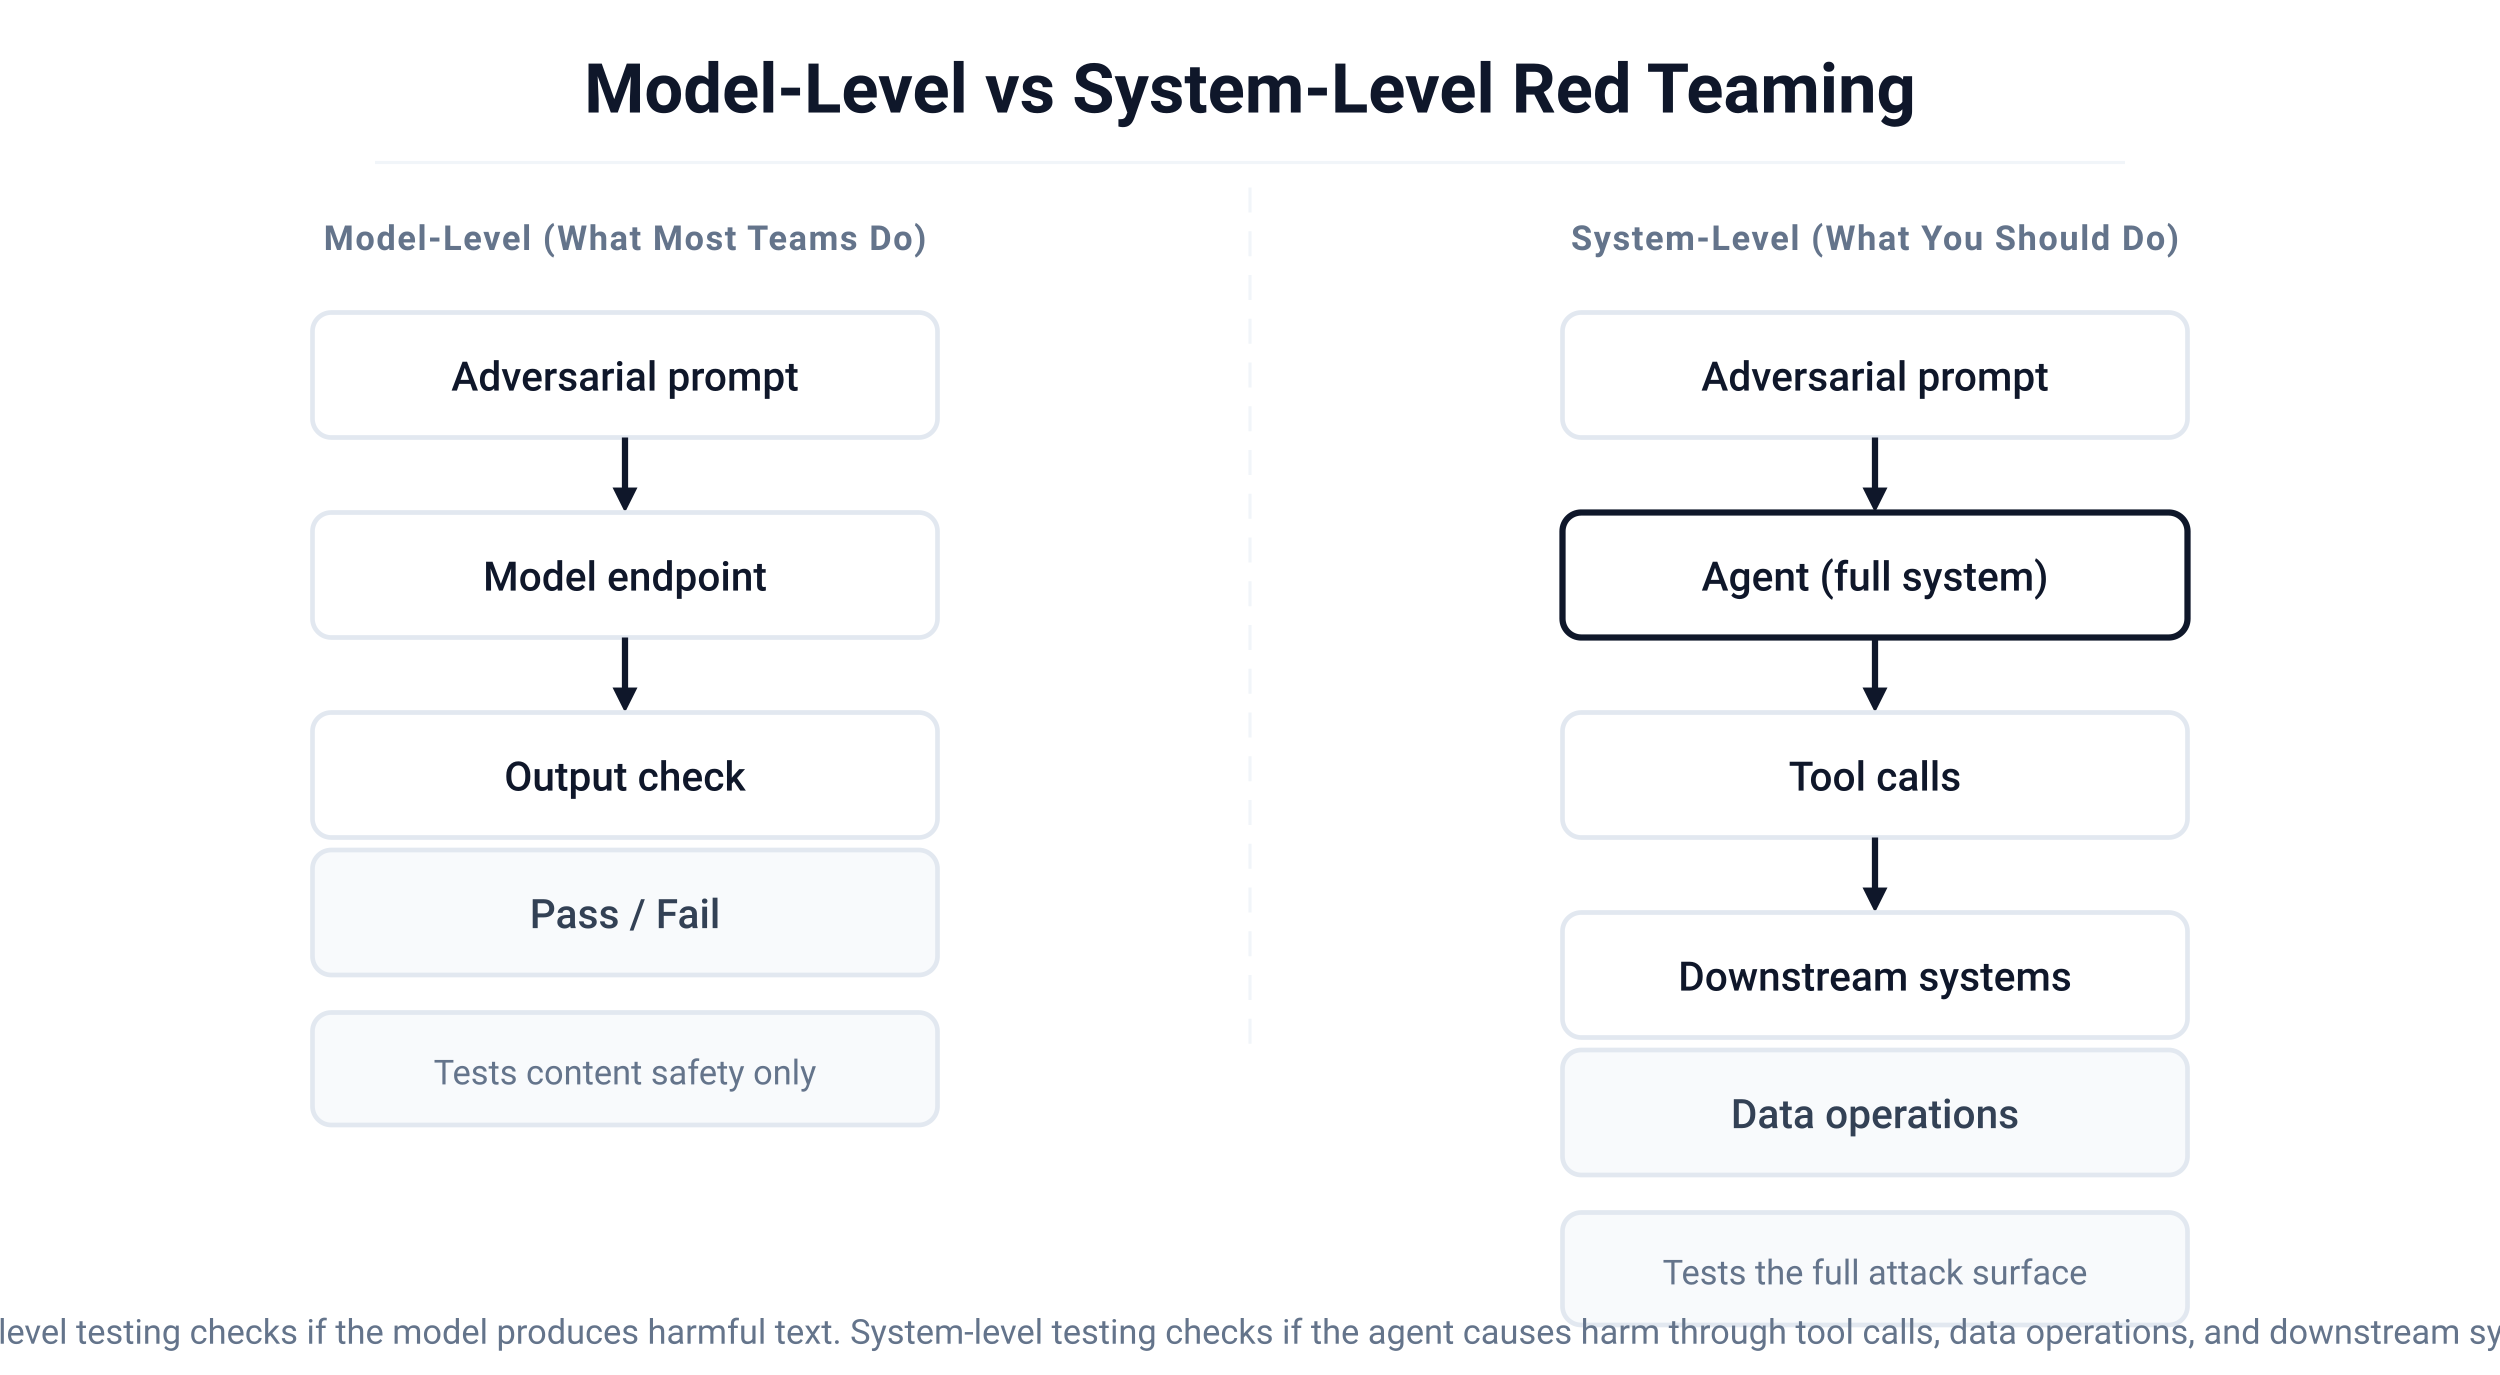
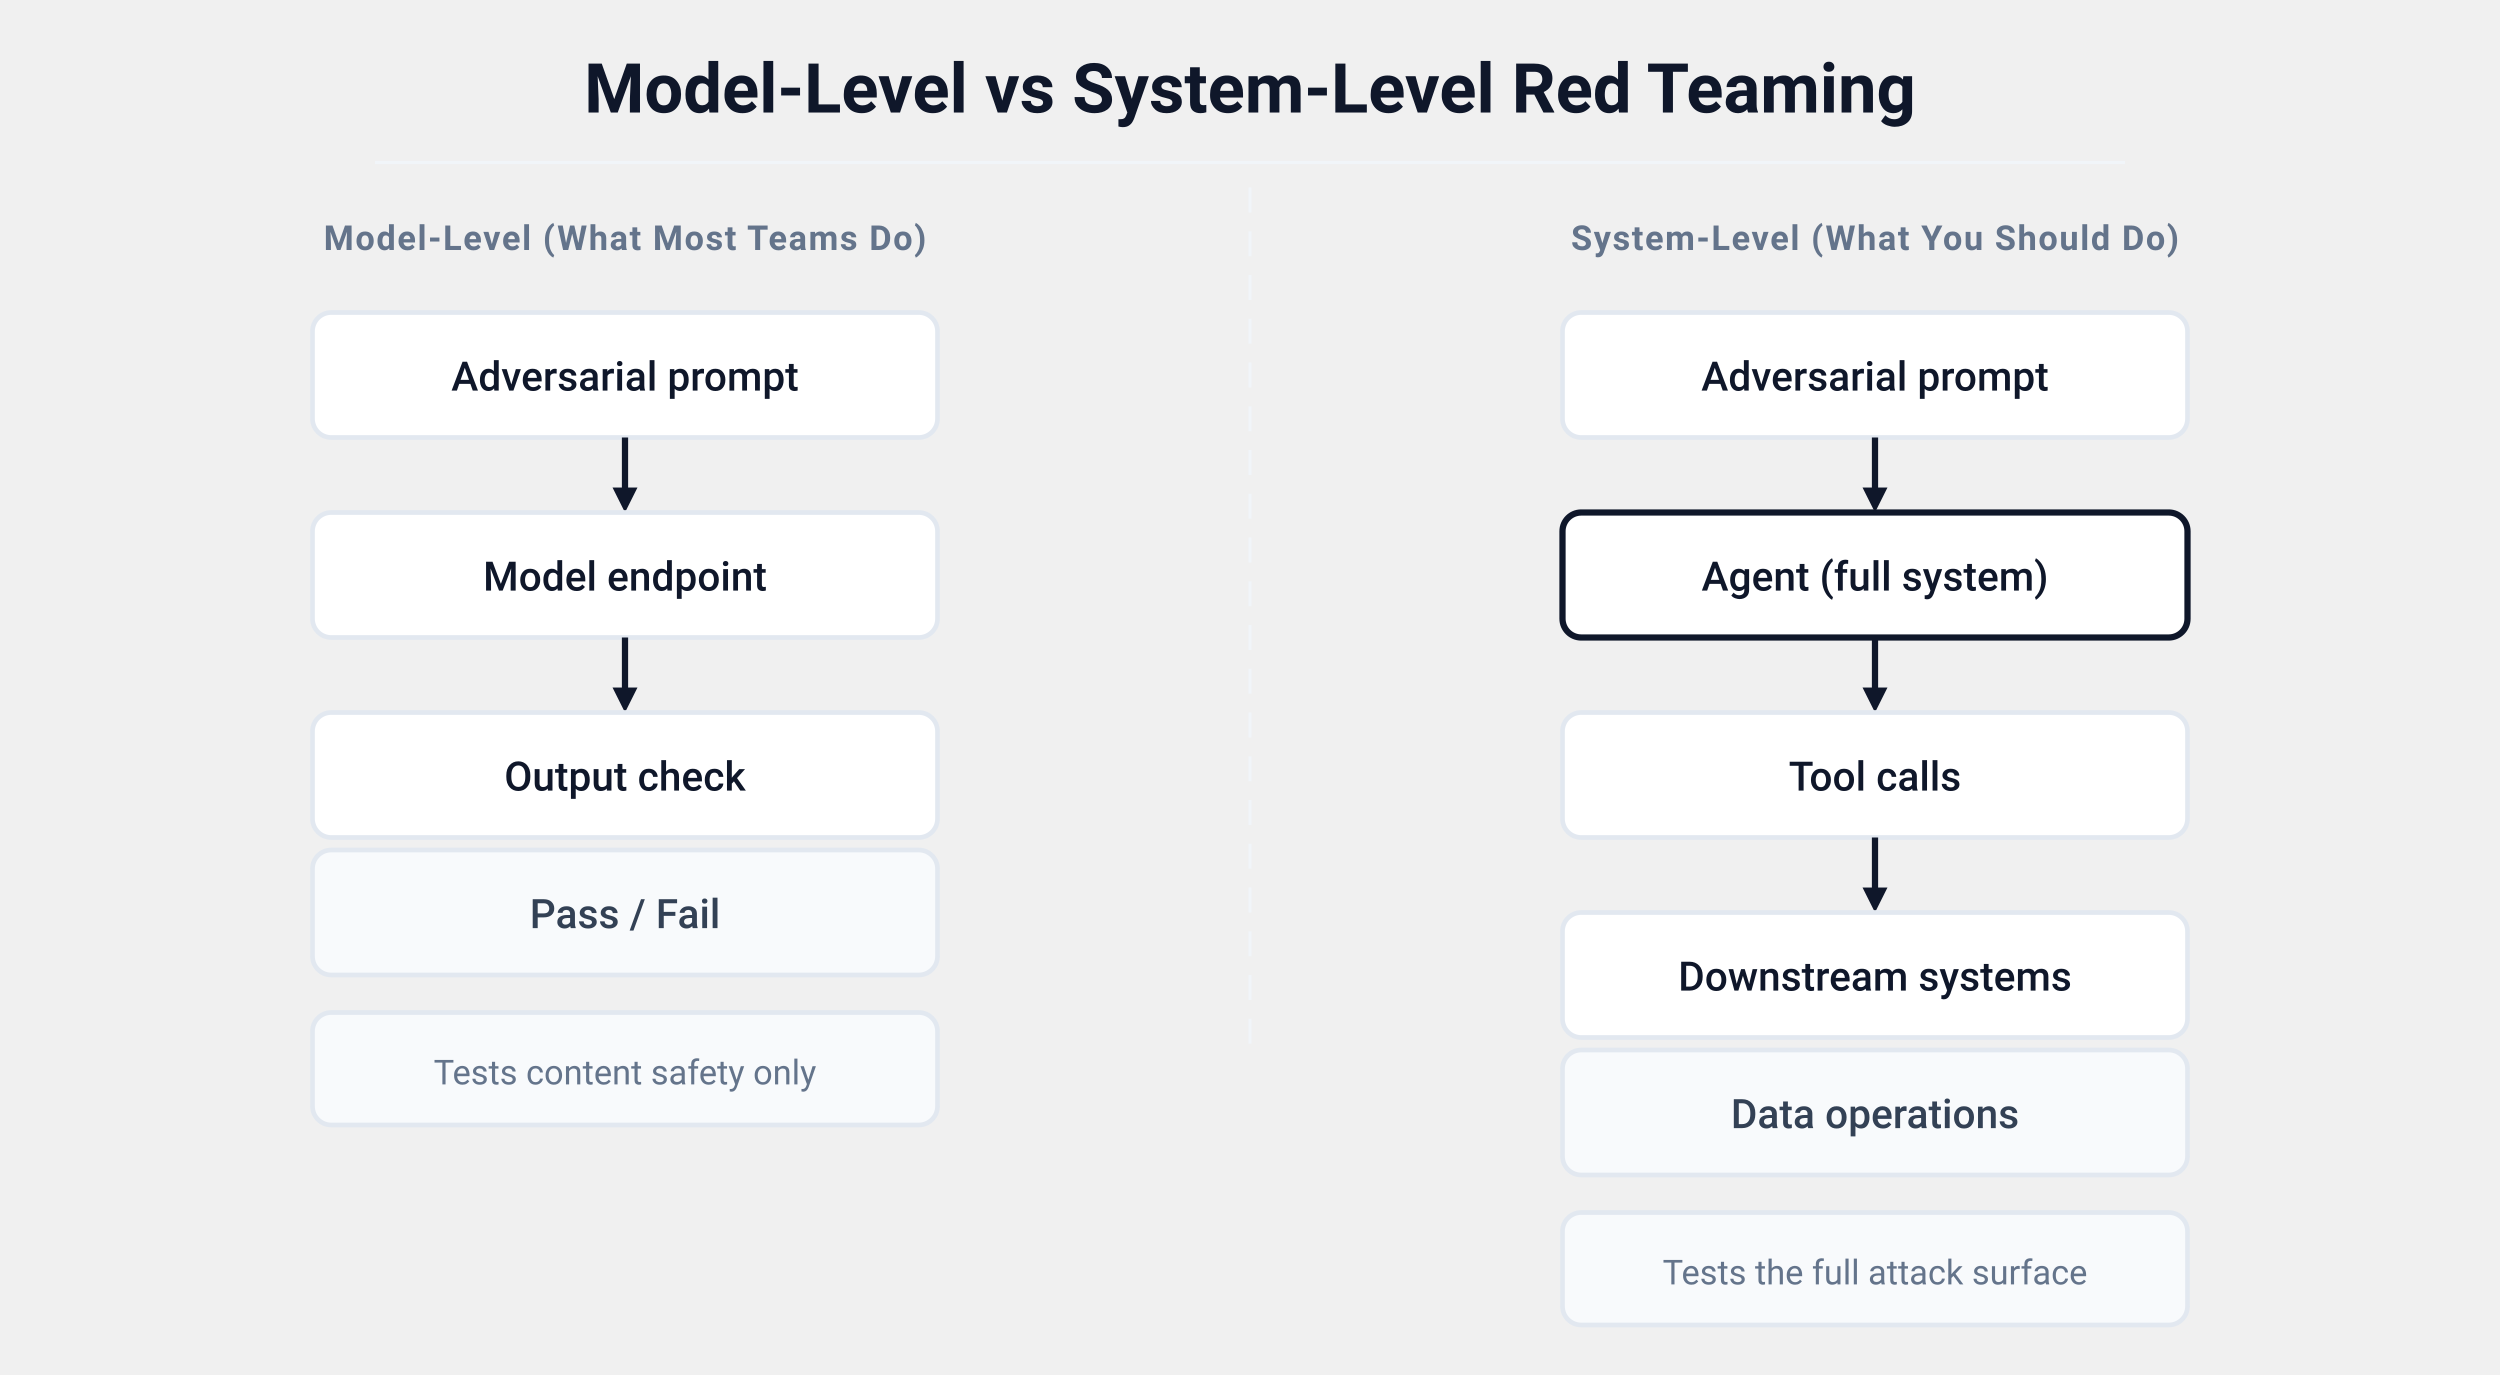
- <svg xmlns="http://www.w3.org/2000/svg" viewBox="0 0 800 440" width="800" height="440">
-   <style>
+ <svg xmlns="http://www.w3.org/2000/svg" viewBox="0 0 800 440" width="800" height="440" version="1.1" id="svg15">
+   <defs id="defs15" />
+   <style id="style1">
    .title { font-family: -apple-system,'Segoe UI',Roboto,Helvetica,Arial,sans-serif; font-size:22px; font-weight:700; }
    .header { font-family: -apple-system,'Segoe UI',Roboto,Helvetica,Arial,sans-serif; font-size:11px; font-weight:600; letter-spacing:0.5px; text-transform:uppercase; }
    .body { font-family: -apple-system,'Segoe UI',Roboto,Helvetica,Arial,sans-serif; font-size:13px; font-weight:500; }
    .sub { font-family: -apple-system,'Segoe UI',Roboto,Helvetica,Arial,sans-serif; font-size:11px; font-weight:400; }
    .caption { font-family: -apple-system,'Segoe UI',Roboto,Helvetica,Arial,sans-serif; font-size:11px; font-weight:400; }
  </style>
-   <rect width="800" height="440" fill="#ffffff" />
-   <text x="400" y="36" class="title" fill="#0f172a" text-anchor="middle">Model-Level vs System-Level Red Teaming</text>
-   <line x1="120" y1="52" x2="680" y2="52" stroke="#f1f5f9" stroke-width="1" />
-   <line x1="400" y1="60" x2="400" y2="340" stroke="#f1f5f9" stroke-width="1" stroke-dasharray="8,6" />
-   <text x="200" y="80" class="header" fill="#64748b" text-anchor="middle">Model-Level (What Most Teams Do)</text>
-   <rect x="100" y="100" width="200" height="40" rx="6" fill="#ffffff" stroke="#e2e8f0" stroke-width="1.5" />
-   <text x="200" y="125" class="body" fill="#0f172a" text-anchor="middle">Adversarial prompt</text>
-   <line x1="200" y1="140" x2="200" y2="160" stroke="#0f172a" stroke-width="2" />
-   <polygon points="200,164 196,156 204,156" fill="#0f172a" />
-   <rect x="100" y="164" width="200" height="40" rx="6" fill="#ffffff" stroke="#e2e8f0" stroke-width="1.5" />
-   <text x="200" y="189" class="body" fill="#0f172a" text-anchor="middle">Model endpoint</text>
-   <line x1="200" y1="204" x2="200" y2="224" stroke="#0f172a" stroke-width="2" />
-   <polygon points="200,228 196,220 204,220" fill="#0f172a" />
-   <rect x="100" y="228" width="200" height="40" rx="6" fill="#ffffff" stroke="#e2e8f0" stroke-width="1.5" />
-   <text x="200" y="253" class="body" fill="#0f172a" text-anchor="middle">Output check</text>
-   <rect x="100" y="272" width="200" height="40" rx="6" fill="#f8fafc" stroke="#e2e8f0" stroke-width="1.5" />
-   <text x="200" y="297" class="body" fill="#334155" text-anchor="middle">Pass / Fail</text>
-   <rect x="100" y="324" width="200" height="36" rx="6" fill="#f8fafc" stroke="#e2e8f0" stroke-width="1.5" />
-   <text x="200" y="347" class="sub" fill="#64748b" text-anchor="middle">Tests content safety only</text>
-   <text x="600" y="80" class="header" fill="#64748b" text-anchor="middle">System-Level (What You Should Do)</text>
-   <rect x="500" y="100" width="200" height="40" rx="6" fill="#ffffff" stroke="#e2e8f0" stroke-width="1.5" />
-   <text x="600" y="125" class="body" fill="#0f172a" text-anchor="middle">Adversarial prompt</text>
-   <line x1="600" y1="140" x2="600" y2="160" stroke="#0f172a" stroke-width="2" />
-   <polygon points="600,164 596,156 604,156" fill="#0f172a" />
-   <rect x="500" y="164" width="200" height="40" rx="6" fill="#ffffff" stroke="#0f172a" stroke-width="2" />
-   <text x="600" y="189" class="body" fill="#0f172a" text-anchor="middle">Agent (full system)</text>
-   <line x1="600" y1="204" x2="600" y2="224" stroke="#0f172a" stroke-width="2" />
-   <polygon points="600,228 596,220 604,220" fill="#0f172a" />
-   <rect x="500" y="228" width="200" height="40" rx="6" fill="#ffffff" stroke="#e2e8f0" stroke-width="1.5" />
-   <text x="600" y="253" class="body" fill="#0f172a" text-anchor="middle">Tool calls</text>
-   <line x1="600" y1="268" x2="600" y2="288" stroke="#0f172a" stroke-width="2" />
-   <polygon points="600,292 596,284 604,284" fill="#0f172a" />
-   <rect x="500" y="292" width="200" height="40" rx="6" fill="#ffffff" stroke="#e2e8f0" stroke-width="1.5" />
-   <text x="600" y="317" class="body" fill="#0f172a" text-anchor="middle">Downstream systems</text>
-   <rect x="500" y="336" width="200" height="40" rx="6" fill="#f8fafc" stroke="#e2e8f0" stroke-width="1.5" />
-   <text x="600" y="361" class="body" fill="#334155" text-anchor="middle">Data operations</text>
-   <rect x="500" y="388" width="200" height="36" rx="6" fill="#f8fafc" stroke="#e2e8f0" stroke-width="1.5" />
-   <text x="600" y="411" class="sub" fill="#64748b" text-anchor="middle">Tests the full attack surface</text>
-   <text x="400" y="430" class="caption" fill="#64748b" text-anchor="middle">Model-level testing checks if the model produces harmful text. System-level testing checks if the agent causes harm through tool calls, data operations, and downstream systems.</text>
+   <text x="400" y="36" class="title" fill="#0f172a" text-anchor="middle" id="text1">Model-Level vs System-Level Red Teaming</text>
+   <line x1="120" y1="52" x2="680" y2="52" stroke="#f1f5f9" stroke-width="1" id="line1" />
+   <line x1="400" y1="60" x2="400" y2="340" stroke="#f1f5f9" stroke-width="1" stroke-dasharray="8,6" id="line2" />
+   <text x="200" y="80" class="header" fill="#64748b" text-anchor="middle" id="text2">Model-Level (What Most Teams Do)</text>
+   <rect x="100" y="100" width="200" height="40" rx="6" fill="#ffffff" stroke="#e2e8f0" stroke-width="1.5" id="rect2" />
+   <text x="200" y="125" class="body" fill="#0f172a" text-anchor="middle" id="text3">Adversarial prompt</text>
+   <line x1="200" y1="140" x2="200" y2="160" stroke="#0f172a" stroke-width="2" id="line3" />
+   <polygon points="200,164 196,156 204,156" fill="#0f172a" id="polygon3" />
+   <rect x="100" y="164" width="200" height="40" rx="6" fill="#ffffff" stroke="#e2e8f0" stroke-width="1.5" id="rect3" />
+   <text x="200" y="189" class="body" fill="#0f172a" text-anchor="middle" id="text4">Model endpoint</text>
+   <line x1="200" y1="204" x2="200" y2="224" stroke="#0f172a" stroke-width="2" id="line4" />
+   <polygon points="200,228 196,220 204,220" fill="#0f172a" id="polygon4" />
+   <rect x="100" y="228" width="200" height="40" rx="6" fill="#ffffff" stroke="#e2e8f0" stroke-width="1.5" id="rect4" />
+   <text x="200" y="253" class="body" fill="#0f172a" text-anchor="middle" id="text5">Output check</text>
+   <rect x="100" y="272" width="200" height="40" rx="6" fill="#f8fafc" stroke="#e2e8f0" stroke-width="1.5" id="rect5" />
+   <text x="200" y="297" class="body" fill="#334155" text-anchor="middle" id="text6">Pass / Fail</text>
+   <rect x="100" y="324" width="200" height="36" rx="6" fill="#f8fafc" stroke="#e2e8f0" stroke-width="1.5" id="rect6" />
+   <text x="200" y="347" class="sub" fill="#64748b" text-anchor="middle" id="text7">Tests content safety only</text>
+   <text x="600" y="80" class="header" fill="#64748b" text-anchor="middle" id="text8">System-Level (What You Should Do)</text>
+   <rect x="500" y="100" width="200" height="40" rx="6" fill="#ffffff" stroke="#e2e8f0" stroke-width="1.5" id="rect8" />
+   <text x="600" y="125" class="body" fill="#0f172a" text-anchor="middle" id="text9">Adversarial prompt</text>
+   <line x1="600" y1="140" x2="600" y2="160" stroke="#0f172a" stroke-width="2" id="line9" />
+   <polygon points="600,164 596,156 604,156" fill="#0f172a" id="polygon9" />
+   <rect x="500" y="164" width="200" height="40" rx="6" fill="#ffffff" stroke="#0f172a" stroke-width="2" id="rect9" />
+   <text x="600" y="189" class="body" fill="#0f172a" text-anchor="middle" id="text10">Agent (full system)</text>
+   <line x1="600" y1="204" x2="600" y2="224" stroke="#0f172a" stroke-width="2" id="line10" />
+   <polygon points="600,228 596,220 604,220" fill="#0f172a" id="polygon10" />
+   <rect x="500" y="228" width="200" height="40" rx="6" fill="#ffffff" stroke="#e2e8f0" stroke-width="1.5" id="rect10" />
+   <text x="600" y="253" class="body" fill="#0f172a" text-anchor="middle" id="text11">Tool calls</text>
+   <line x1="600" y1="268" x2="600" y2="288" stroke="#0f172a" stroke-width="2" id="line11" />
+   <polygon points="600,292 596,284 604,284" fill="#0f172a" id="polygon11" />
+   <rect x="500" y="292" width="200" height="40" rx="6" fill="#ffffff" stroke="#e2e8f0" stroke-width="1.5" id="rect11" />
+   <text x="600" y="317" class="body" fill="#0f172a" text-anchor="middle" id="text12">Downstream systems</text>
+   <rect x="500" y="336" width="200" height="40" rx="6" fill="#f8fafc" stroke="#e2e8f0" stroke-width="1.5" id="rect12" />
+   <text x="600" y="361" class="body" fill="#334155" text-anchor="middle" id="text13">Data operations</text>
+   <rect x="500" y="388" width="200" height="36" rx="6" fill="#f8fafc" stroke="#e2e8f0" stroke-width="1.5" id="rect13" />
+   <text x="600" y="411" class="sub" fill="#64748b" text-anchor="middle" id="text14">Tests the full attack surface</text>
</svg>
